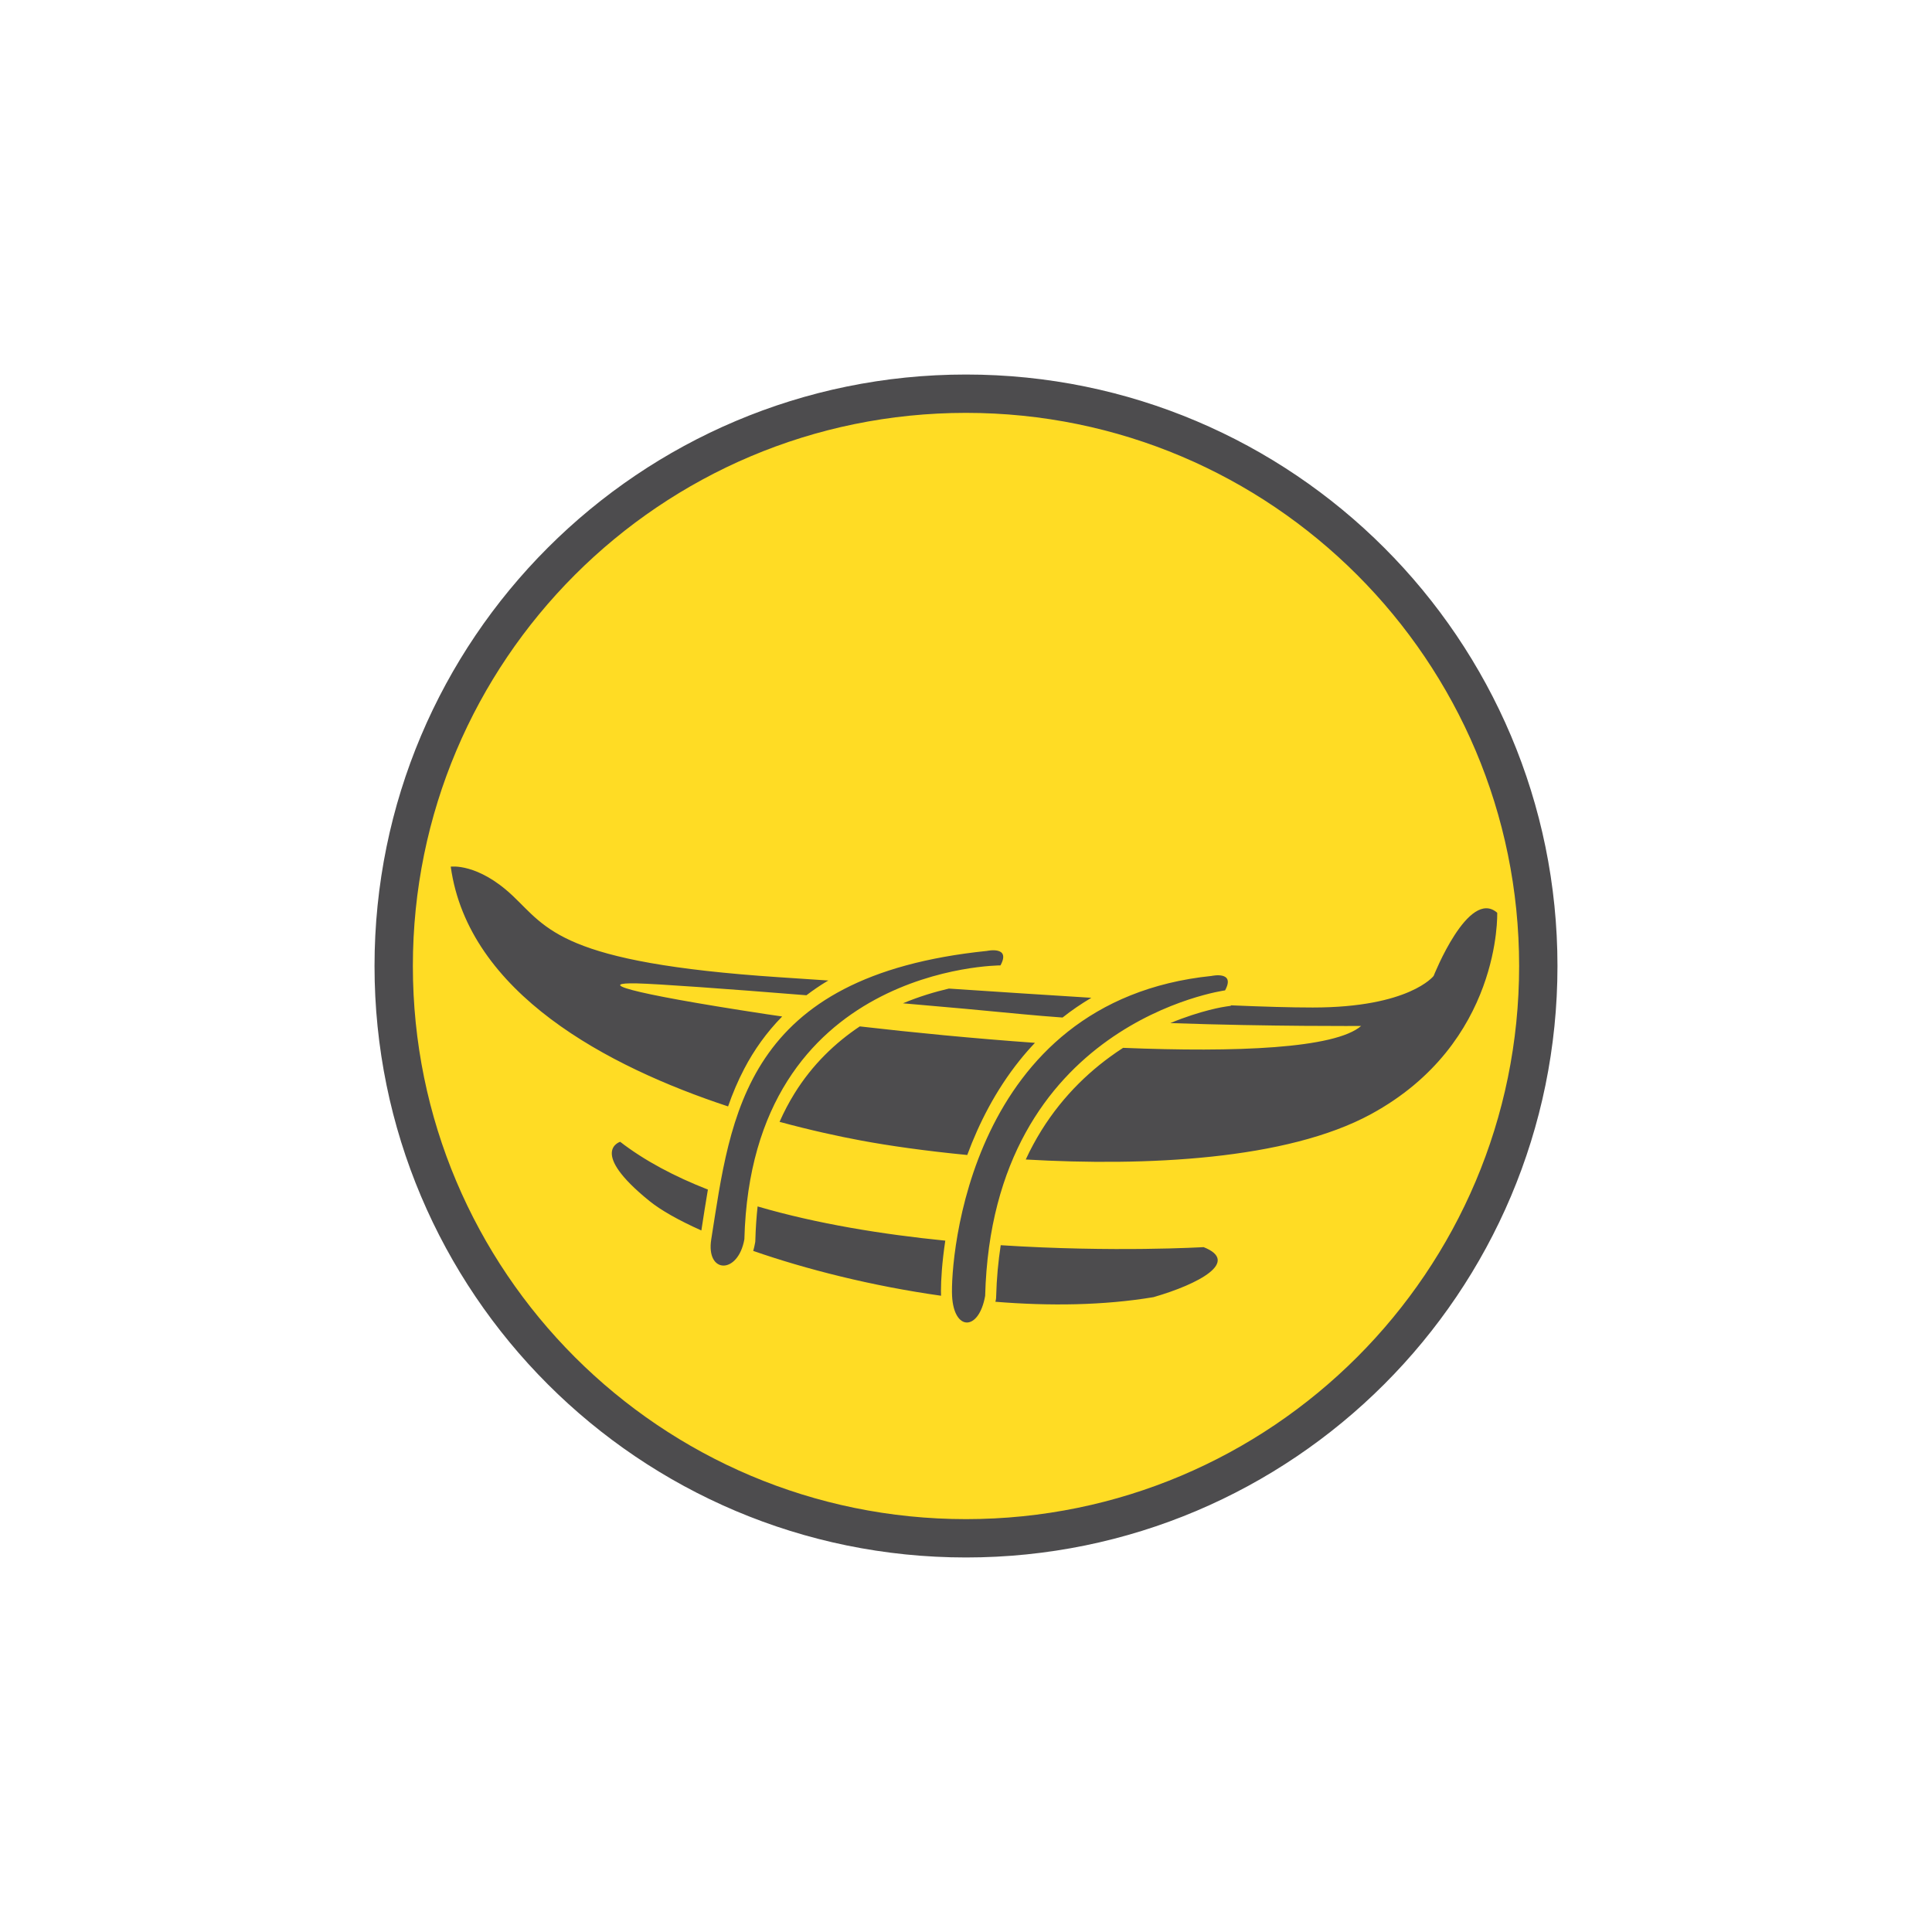
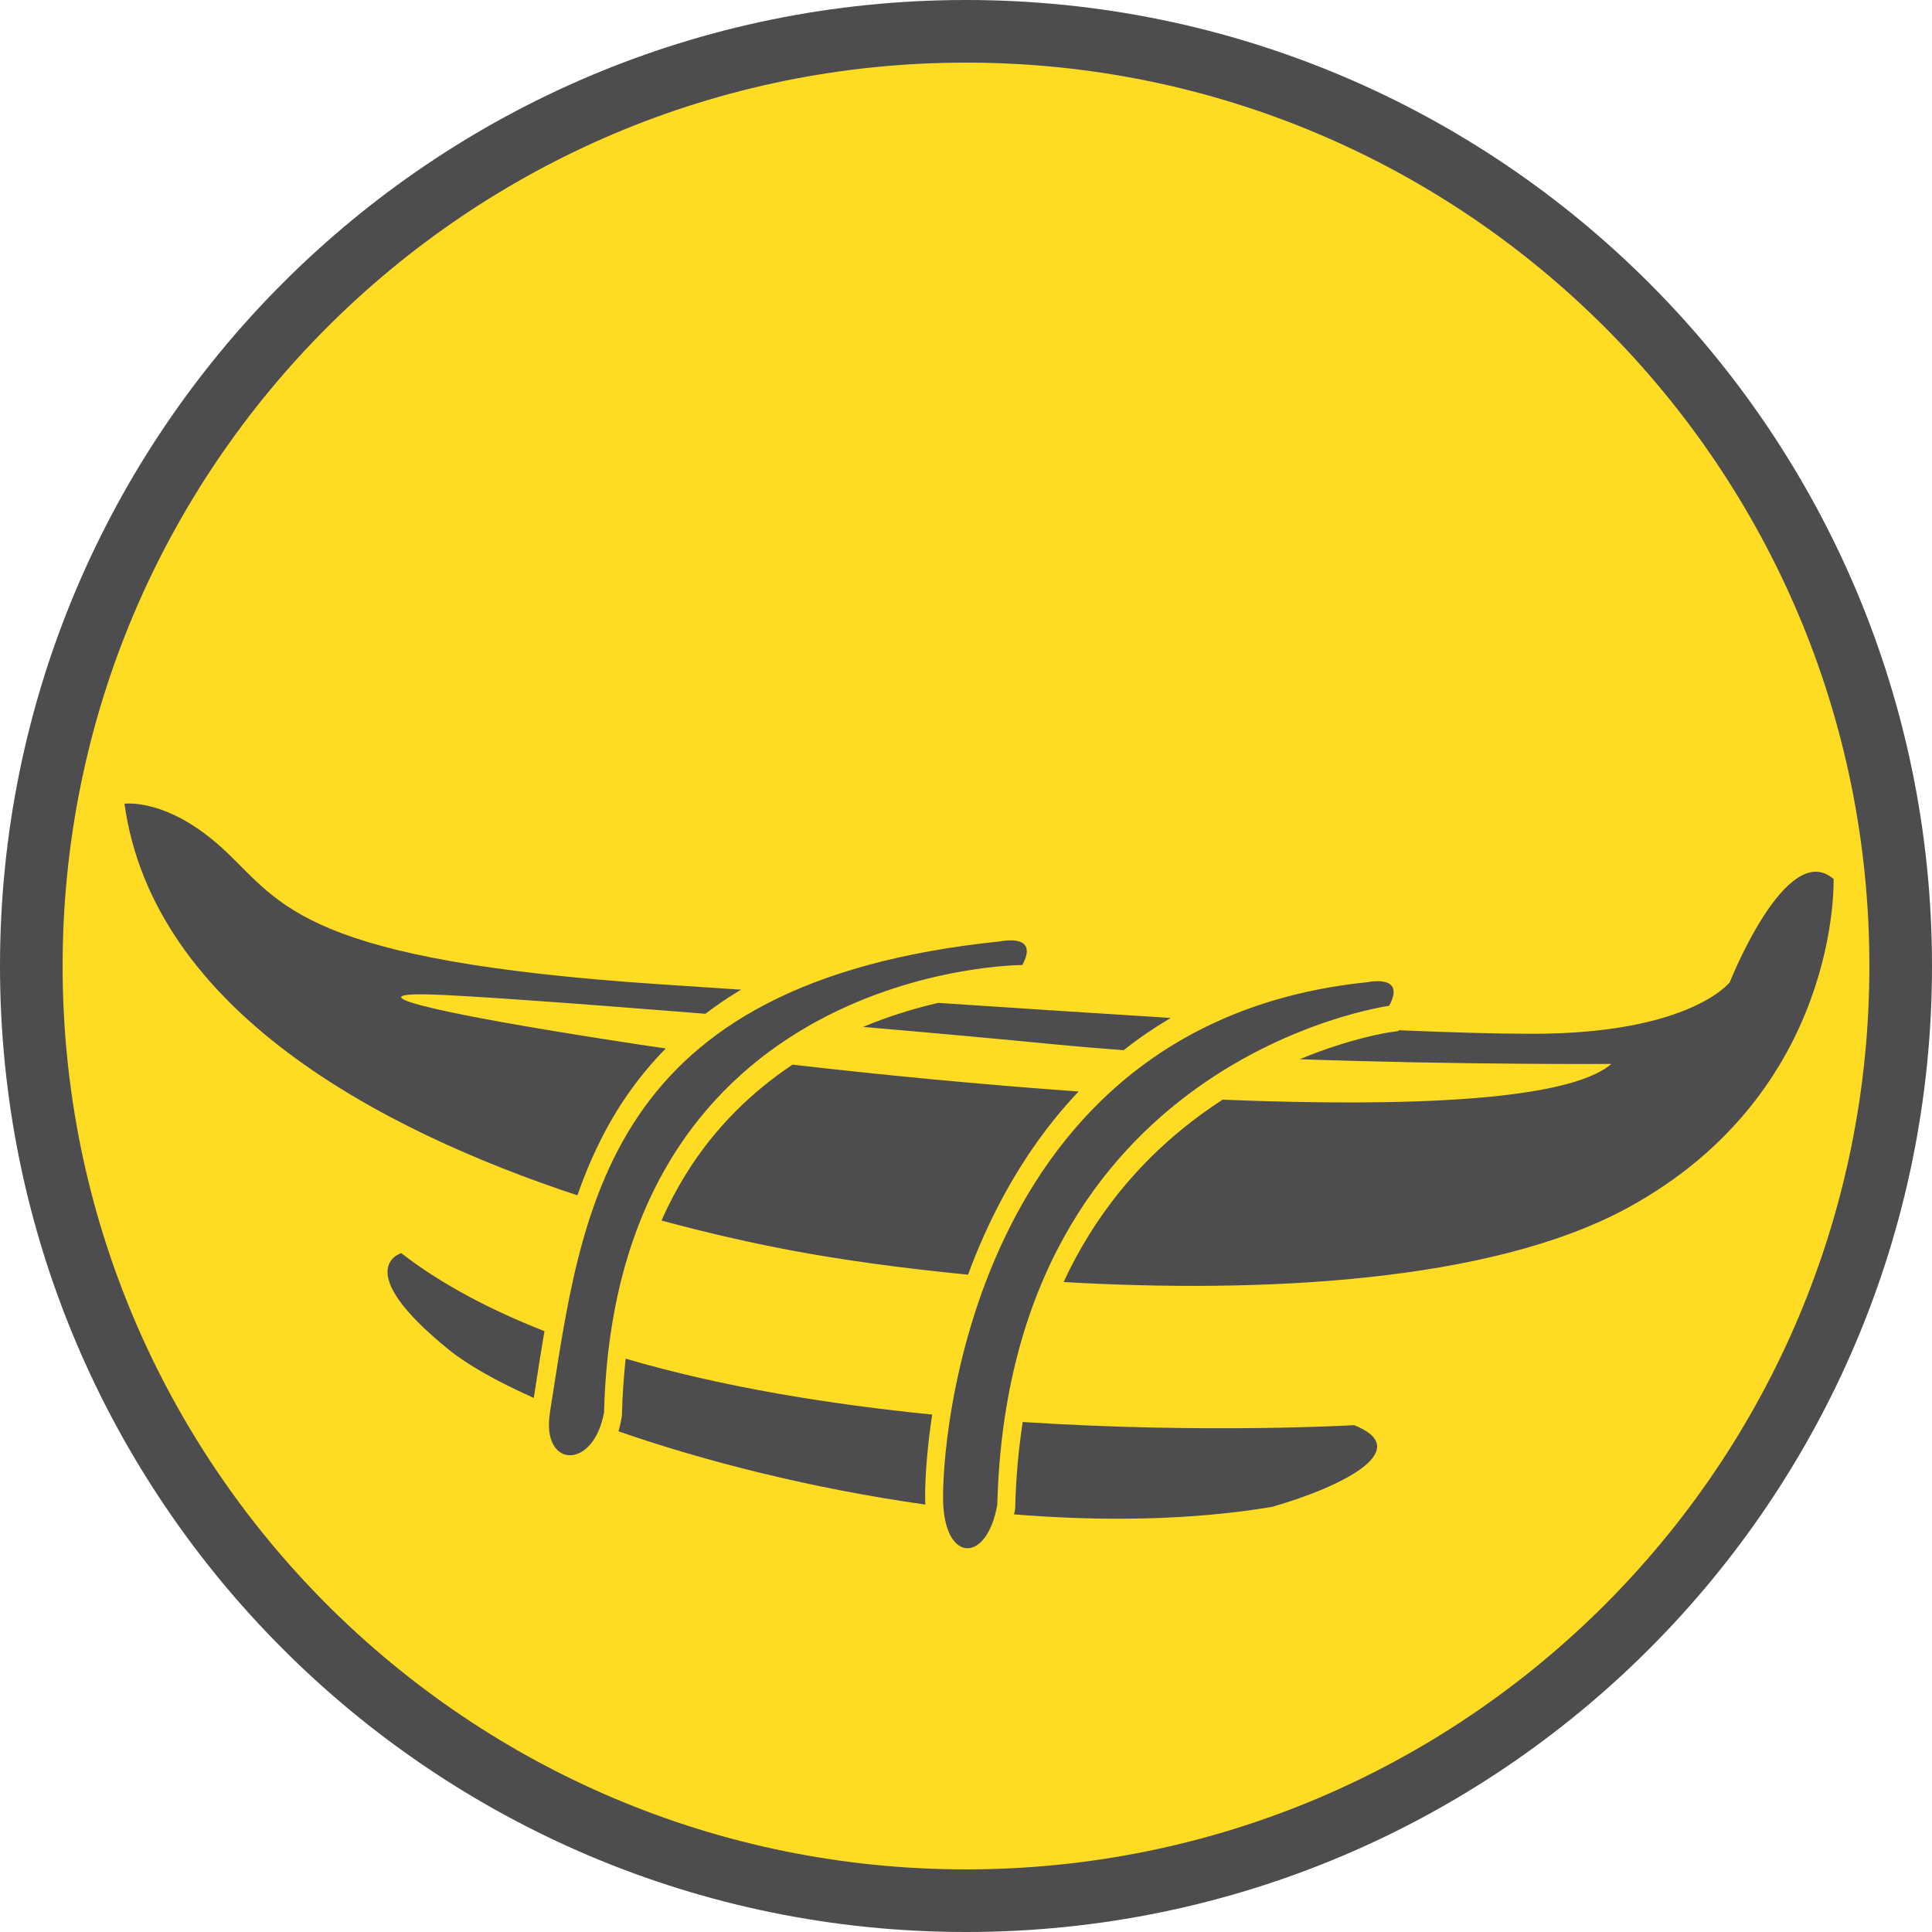
- <svg xmlns="http://www.w3.org/2000/svg" viewBox="0 0 377.947 377.947" height="377.947" width="377.947" xml:space="preserve" id="svg2" version="1.1">
+ <svg xmlns="http://www.w3.org/2000/svg" version="1.1" id="svg2" xml:space="preserve" width="231.413" height="231.413" viewBox="0 0 231.413 231.413">
  <defs id="defs6">
-     <clipPath id="clipPath18" clipPathUnits="userSpaceOnUse">
-       <path id="path16" d="M 0,283.46 H 283.46 V 0 H 0 Z" />
+     <clipPath clipPathUnits="userSpaceOnUse" id="clipPath18">
+       <path d="M 0,283.46 H 283.46 V 0 H 0 Z" id="path16" />
    </clipPath>
  </defs>
-   <g transform="matrix(1.333333,0,0,-1.333333,0,377.9467)" id="g10">
+   <g id="g10" transform="matrix(1.333333,0,0,-1.333333,-73.2664,304.68)">
    <g id="g12">
-       <g clip-path="url(#clipPath18)" id="g14">
-         <g transform="translate(225.6973,141.729)" id="g20">
-           <path id="path22" style="fill:#ffdc24;fill-opacity:1;fill-rule:nonzero;stroke:none" d="m 0,0 c 0,-46.373 -37.594,-83.966 -83.968,-83.966 -46.373,0 -83.967,37.593 -83.967,83.966 0,46.375 37.594,83.969 83.967,83.969 C -37.594,83.969 0,46.375 0,0" />
+       <g id="g14" clip-path="url(#clipPath18)">
+         <g id="g20" transform="translate(225.6973,141.729)">
+           <path d="m 0,0 c 0,-46.373 -37.594,-83.966 -83.968,-83.966 -46.373,0 -83.967,37.593 -83.967,83.966 0,46.375 37.594,83.969 83.967,83.969 C -37.594,83.969 0,46.375 0,0" style="fill:#ffdc24;fill-opacity:1;fill-rule:nonzero;stroke:none" id="path22" />
        </g>
-         <g transform="translate(222.8848,141.729)" id="g24">
-           <path id="path26" style="fill:#4d4c4e;fill-opacity:1;fill-rule:nonzero;stroke:none" d="m 0,0 c -0.001,22.42 -9.079,42.691 -23.77,57.386 -14.695,14.691 -34.966,23.769 -57.386,23.77 -22.419,-0.001 -42.689,-9.079 -57.385,-23.77 C -153.231,42.691 -162.309,22.42 -162.31,0 c 0.001,-22.418 9.079,-42.689 23.769,-57.384 14.696,-14.691 34.966,-23.769 57.385,-23.77 22.42,10e-4 42.691,9.079 57.386,23.77 C -9.079,-42.689 -0.001,-22.418 0,0 m 5.625,0 c 0.001,-23.954 -9.718,-45.667 -25.418,-61.362 -15.695,-15.699 -37.408,-25.418 -61.363,-25.417 -23.954,-0.001 -45.667,9.718 -61.362,25.417 -15.699,15.695 -25.419,37.408 -25.417,61.362 -0.002,23.955 9.718,45.668 25.417,61.364 15.695,15.699 37.408,25.419 61.362,25.417 23.955,0.002 45.668,-9.718 61.363,-25.417 C -4.093,45.668 5.626,23.955 5.625,0 m -124.154,-40.089 c -0.814,-5.09 3.936,-5.211 4.858,0 1.048,40.179 37.575,40.179 37.575,40.179 1.573,2.896 -1.974,2.125 -1.974,2.125 -35.726,-3.67 -37.574,-24.142 -40.459,-42.304 m 73.416,38.634 c -35.726,-3.668 -38.351,-41.724 -38.086,-46.939 0.262,-5.215 3.937,-5.215 4.855,0 1.053,40.178 35.199,44.818 35.199,44.818 1.579,2.894 -1.968,2.121 -1.968,2.121 m -74.869,-37.347 c 0.305,1.957 0.609,3.967 0.959,6 -4.863,1.908 -9.256,4.213 -12.871,7.01 0,0 -4.703,-1.409 4.301,-8.692 1.656,-1.342 4.273,-2.824 7.611,-4.318 m 7.869,-1.881 c -0.066,-0.387 -0.158,-0.758 -0.262,-1.117 7.758,-2.698 17.442,-5.153 27.561,-6.578 -0.01,0.224 -0.014,0.453 -0.014,0.716 0,1.606 0.153,4.178 0.635,7.366 -9.139,0.914 -18.787,2.457 -27.537,5.021 -0.168,-1.558 -0.283,-3.187 -0.33,-4.904 l -0.01,-0.254 z m 35.336,-8.303 c -0.022,-0.096 -0.047,-0.181 -0.067,-0.275 7.932,-0.645 15.891,-0.545 23.196,0.676 6.697,1.931 12.734,5.214 7.353,7.339 0,0 -13.182,-0.791 -29.766,0.282 -0.357,-2.34 -0.599,-4.828 -0.669,-7.518 l -0.01,-0.258 z m -39.285,28.385 c 0.656,1.885 1.434,3.736 2.371,5.523 1.441,2.76 3.274,5.338 5.566,7.672 -0.789,0.115 -1.546,0.227 -2.265,0.332 -21.535,3.274 -24.692,4.653 -19.043,4.524 2.994,-0.071 13.07,-0.791 24.867,-1.741 0.945,0.715 1.938,1.405 3.008,2.045 0.068,0.041 0.141,0.079 0.211,0.118 -2.395,0.16 -4.801,0.322 -7.203,0.48 -32.047,2.127 -34.02,7.148 -39.137,11.976 -5.121,4.828 -9.066,4.248 -9.066,4.248 2.582,-18.568 23.011,-29.337 40.691,-35.177 m 19.465,-4.996 c 4.055,-0.76 9.476,-1.535 15.625,-2.131 1.718,4.65 4.171,9.482 7.656,13.842 0.714,0.894 1.474,1.767 2.277,2.613 -9.019,0.643 -18.005,1.522 -25.699,2.412 -3.554,-2.373 -6.937,-5.566 -9.594,-9.861 -0.794,-1.283 -1.523,-2.66 -2.177,-4.143 4.564,-1.236 8.681,-2.133 11.912,-2.732 m 29.609,18.037 c 1.312,1.043 2.726,2.004 4.222,2.896 -6.539,0.407 -13.586,0.864 -20.894,1.352 -2.043,-0.475 -4.347,-1.16 -6.744,-2.16 6.174,-0.529 12.252,-1.08 17.578,-1.602 1.875,-0.179 3.834,-0.34 5.838,-0.486 m 6.953,-5.775 c 0.644,0.472 1.285,0.912 1.93,1.328 16.57,-0.674 31.074,-0.114 34.925,3.211 0,0 -13.226,-0.094 -27.996,0.421 4.52,1.875 7.91,2.403 8.168,2.432 l 0.012,0.002 0.68,0.098 0.043,0.074 c 4.757,-0.203 8.832,-0.32 12,-0.32 14.189,0 17.73,4.634 17.73,4.634 0,0 5.121,12.939 9.326,9.269 0,0 0.656,-19.118 -18.517,-29.548 -12.379,-6.734 -33.08,-7.67 -50.653,-6.656 0.346,0.754 0.711,1.482 1.096,2.191 3.068,5.688 7.135,9.856 11.256,12.864" />
+         <g id="g24" transform="translate(222.8848,141.729)">
+           <path d="m 0,0 c -0.001,22.42 -9.079,42.691 -23.77,57.386 -14.695,14.691 -34.966,23.769 -57.386,23.77 -22.419,-0.001 -42.689,-9.079 -57.385,-23.77 C -153.231,42.691 -162.309,22.42 -162.31,0 c 0.001,-22.418 9.079,-42.689 23.769,-57.384 14.696,-14.691 34.966,-23.769 57.385,-23.77 22.42,10e-4 42.691,9.079 57.386,23.77 C -9.079,-42.689 -0.001,-22.418 0,0 m 5.625,0 c 0.001,-23.954 -9.718,-45.667 -25.418,-61.362 -15.695,-15.699 -37.408,-25.418 -61.363,-25.417 -23.954,-0.001 -45.667,9.718 -61.362,25.417 -15.699,15.695 -25.419,37.408 -25.417,61.362 -0.002,23.955 9.718,45.668 25.417,61.364 15.695,15.699 37.408,25.419 61.362,25.417 23.955,0.002 45.668,-9.718 61.363,-25.417 C -4.093,45.668 5.626,23.955 5.625,0 m -124.154,-40.089 c -0.814,-5.09 3.936,-5.211 4.858,0 1.048,40.179 37.575,40.179 37.575,40.179 1.573,2.896 -1.974,2.125 -1.974,2.125 -35.726,-3.67 -37.574,-24.142 -40.459,-42.304 m 73.416,38.634 c -35.726,-3.668 -38.351,-41.724 -38.086,-46.939 0.262,-5.215 3.937,-5.215 4.855,0 1.053,40.178 35.199,44.818 35.199,44.818 1.579,2.894 -1.968,2.121 -1.968,2.121 m -74.869,-37.347 c 0.305,1.957 0.609,3.967 0.959,6 -4.863,1.908 -9.256,4.213 -12.871,7.01 0,0 -4.703,-1.409 4.301,-8.692 1.656,-1.342 4.273,-2.824 7.611,-4.318 m 7.869,-1.881 c -0.066,-0.387 -0.158,-0.758 -0.262,-1.117 7.758,-2.698 17.442,-5.153 27.561,-6.578 -0.01,0.224 -0.014,0.453 -0.014,0.716 0,1.606 0.153,4.178 0.635,7.366 -9.139,0.914 -18.787,2.457 -27.537,5.021 -0.168,-1.558 -0.283,-3.187 -0.33,-4.904 l -0.01,-0.254 z m 35.336,-8.303 c -0.022,-0.096 -0.047,-0.181 -0.067,-0.275 7.932,-0.645 15.891,-0.545 23.196,0.676 6.697,1.931 12.734,5.214 7.353,7.339 0,0 -13.182,-0.791 -29.766,0.282 -0.357,-2.34 -0.599,-4.828 -0.669,-7.518 l -0.01,-0.258 z m -39.285,28.385 c 0.656,1.885 1.434,3.736 2.371,5.523 1.441,2.76 3.274,5.338 5.566,7.672 -0.789,0.115 -1.546,0.227 -2.265,0.332 -21.535,3.274 -24.692,4.653 -19.043,4.524 2.994,-0.071 13.07,-0.791 24.867,-1.741 0.945,0.715 1.938,1.405 3.008,2.045 0.068,0.041 0.141,0.079 0.211,0.118 -2.395,0.16 -4.801,0.322 -7.203,0.48 -32.047,2.127 -34.02,7.148 -39.137,11.976 -5.121,4.828 -9.066,4.248 -9.066,4.248 2.582,-18.568 23.011,-29.337 40.691,-35.177 m 19.465,-4.996 c 4.055,-0.76 9.476,-1.535 15.625,-2.131 1.718,4.65 4.171,9.482 7.656,13.842 0.714,0.894 1.474,1.767 2.277,2.613 -9.019,0.643 -18.005,1.522 -25.699,2.412 -3.554,-2.373 -6.937,-5.566 -9.594,-9.861 -0.794,-1.283 -1.523,-2.66 -2.177,-4.143 4.564,-1.236 8.681,-2.133 11.912,-2.732 m 29.609,18.037 c 1.312,1.043 2.726,2.004 4.222,2.896 -6.539,0.407 -13.586,0.864 -20.894,1.352 -2.043,-0.475 -4.347,-1.16 -6.744,-2.16 6.174,-0.529 12.252,-1.08 17.578,-1.602 1.875,-0.179 3.834,-0.34 5.838,-0.486 m 6.953,-5.775 c 0.644,0.472 1.285,0.912 1.93,1.328 16.57,-0.674 31.074,-0.114 34.925,3.211 0,0 -13.226,-0.094 -27.996,0.421 4.52,1.875 7.91,2.403 8.168,2.432 l 0.012,0.002 0.68,0.098 0.043,0.074 c 4.757,-0.203 8.832,-0.32 12,-0.32 14.189,0 17.73,4.634 17.73,4.634 0,0 5.121,12.939 9.326,9.269 0,0 0.656,-19.118 -18.517,-29.548 -12.379,-6.734 -33.08,-7.67 -50.653,-6.656 0.346,0.754 0.711,1.482 1.096,2.191 3.068,5.688 7.135,9.856 11.256,12.864" style="fill:#4d4c4e;fill-opacity:1;fill-rule:nonzero;stroke:none" id="path26" />
        </g>
      </g>
    </g>
  </g>
</svg>
